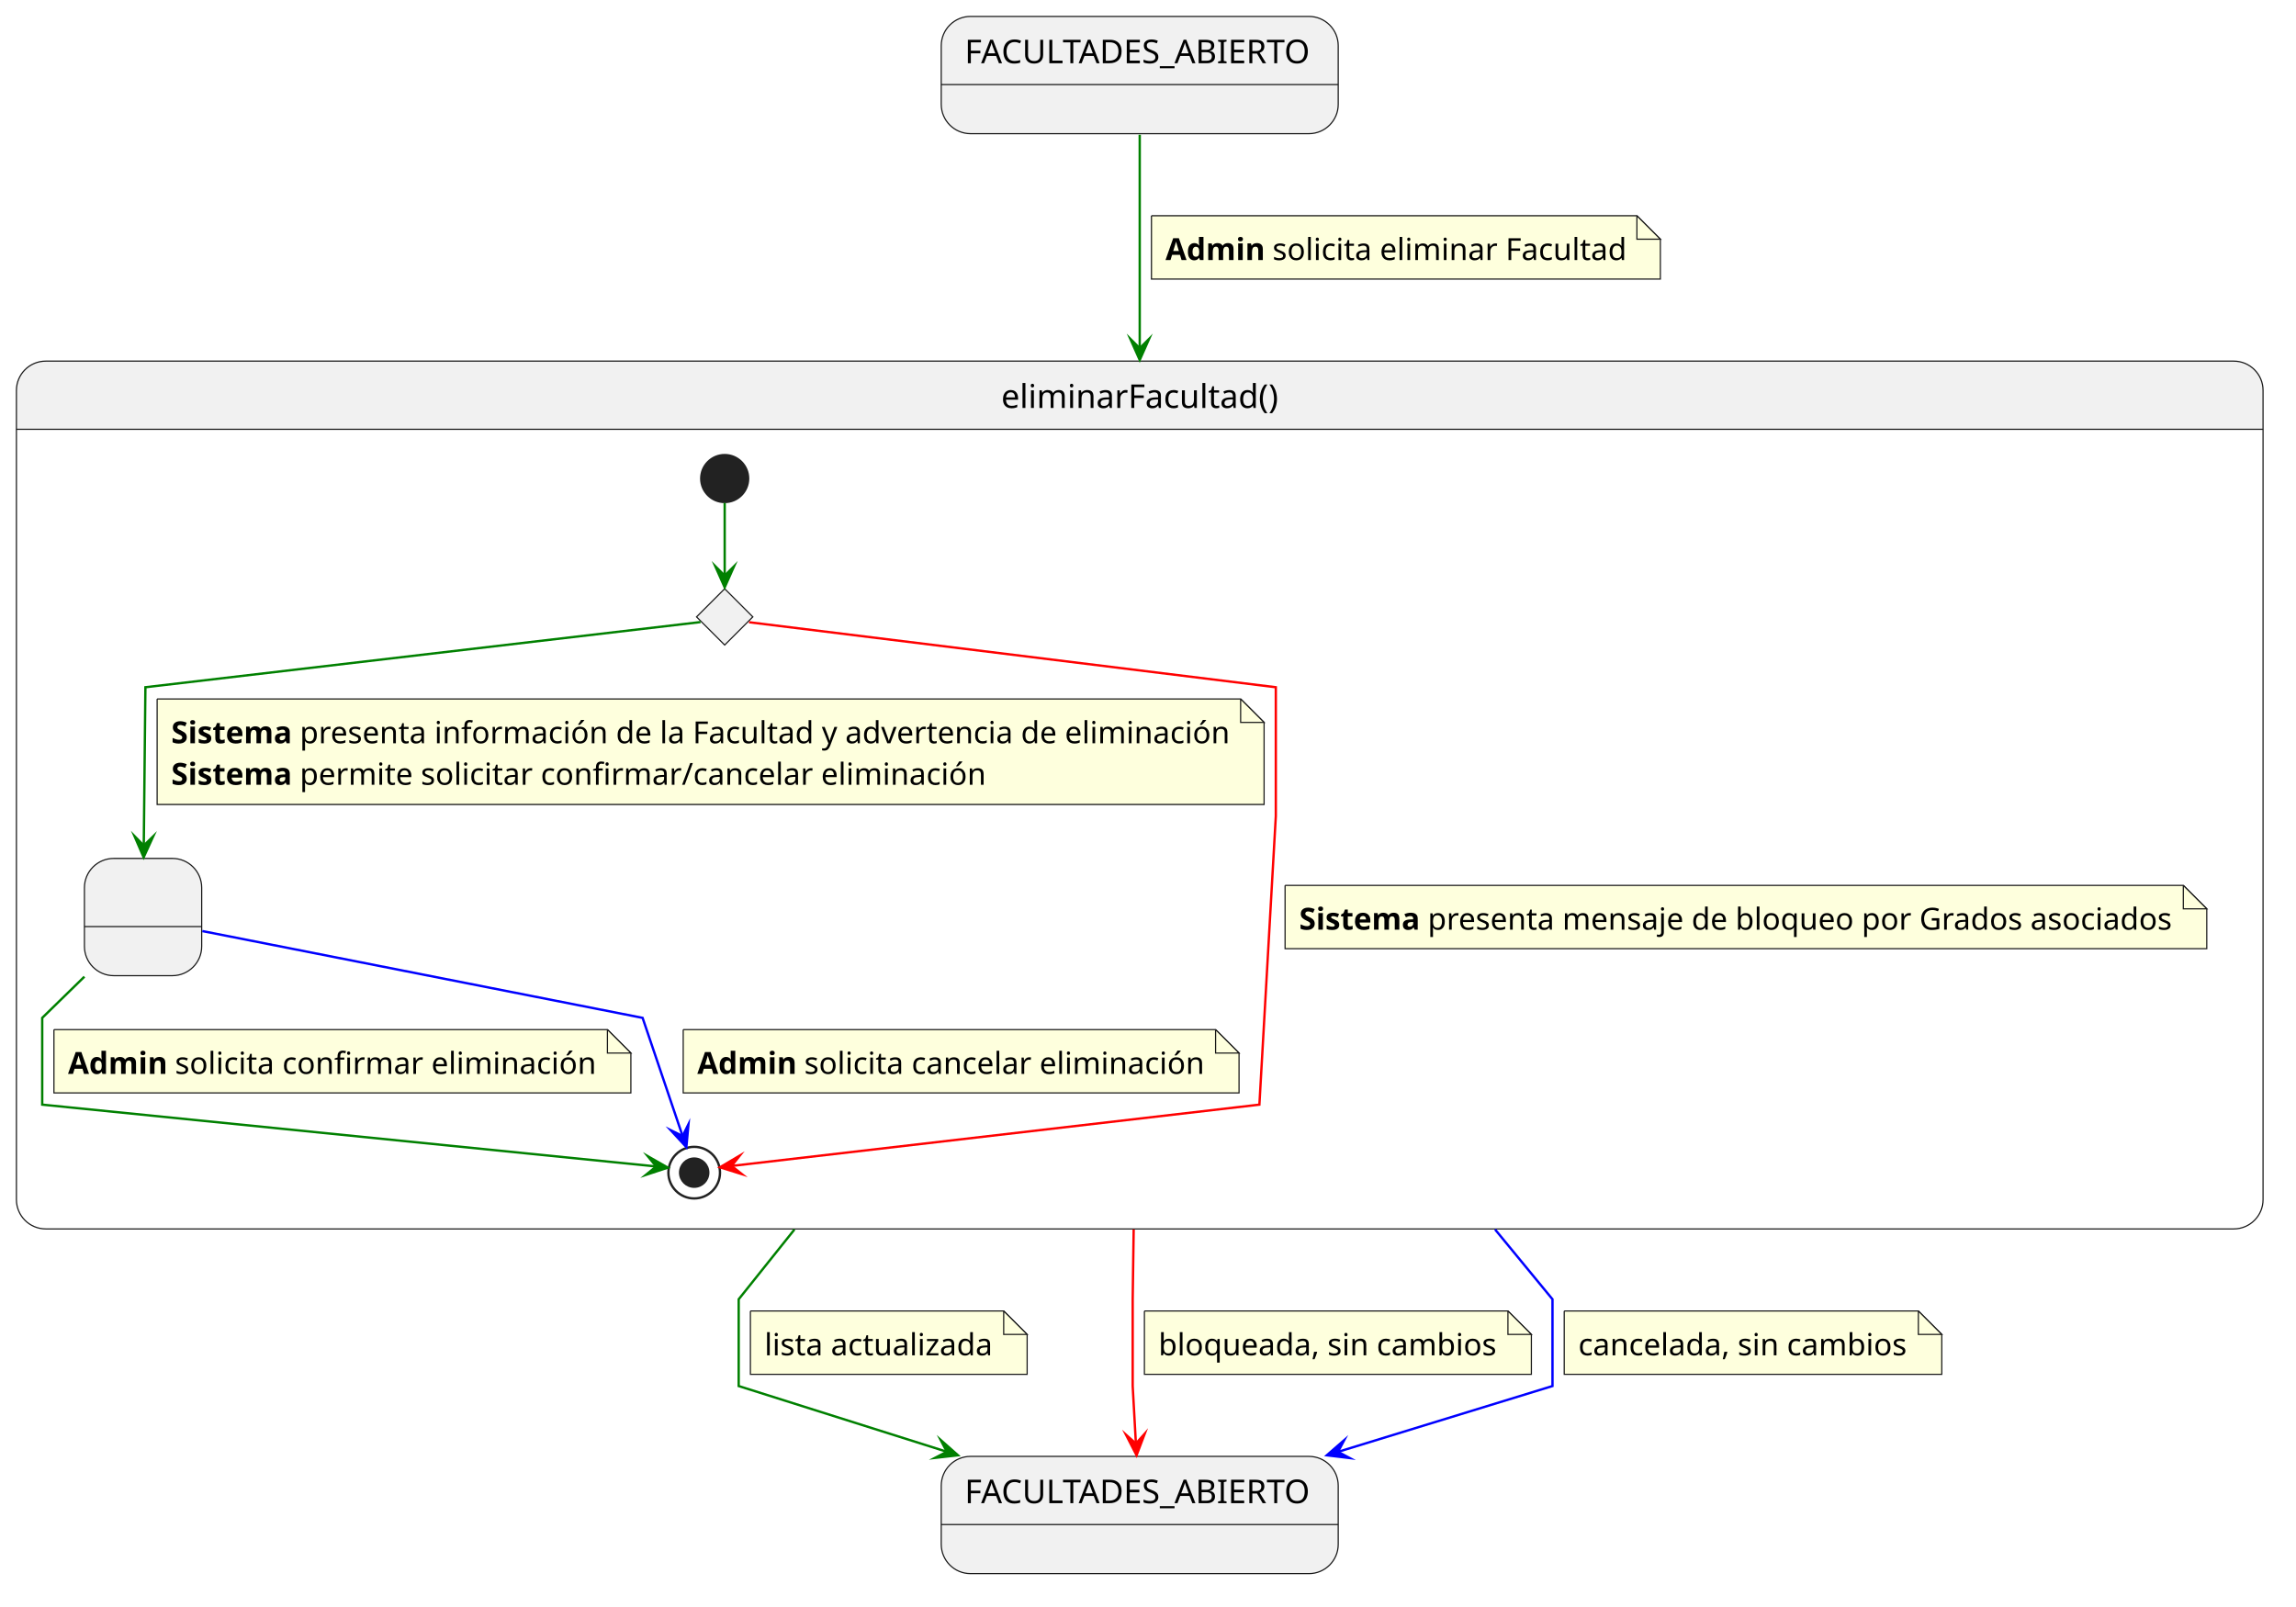
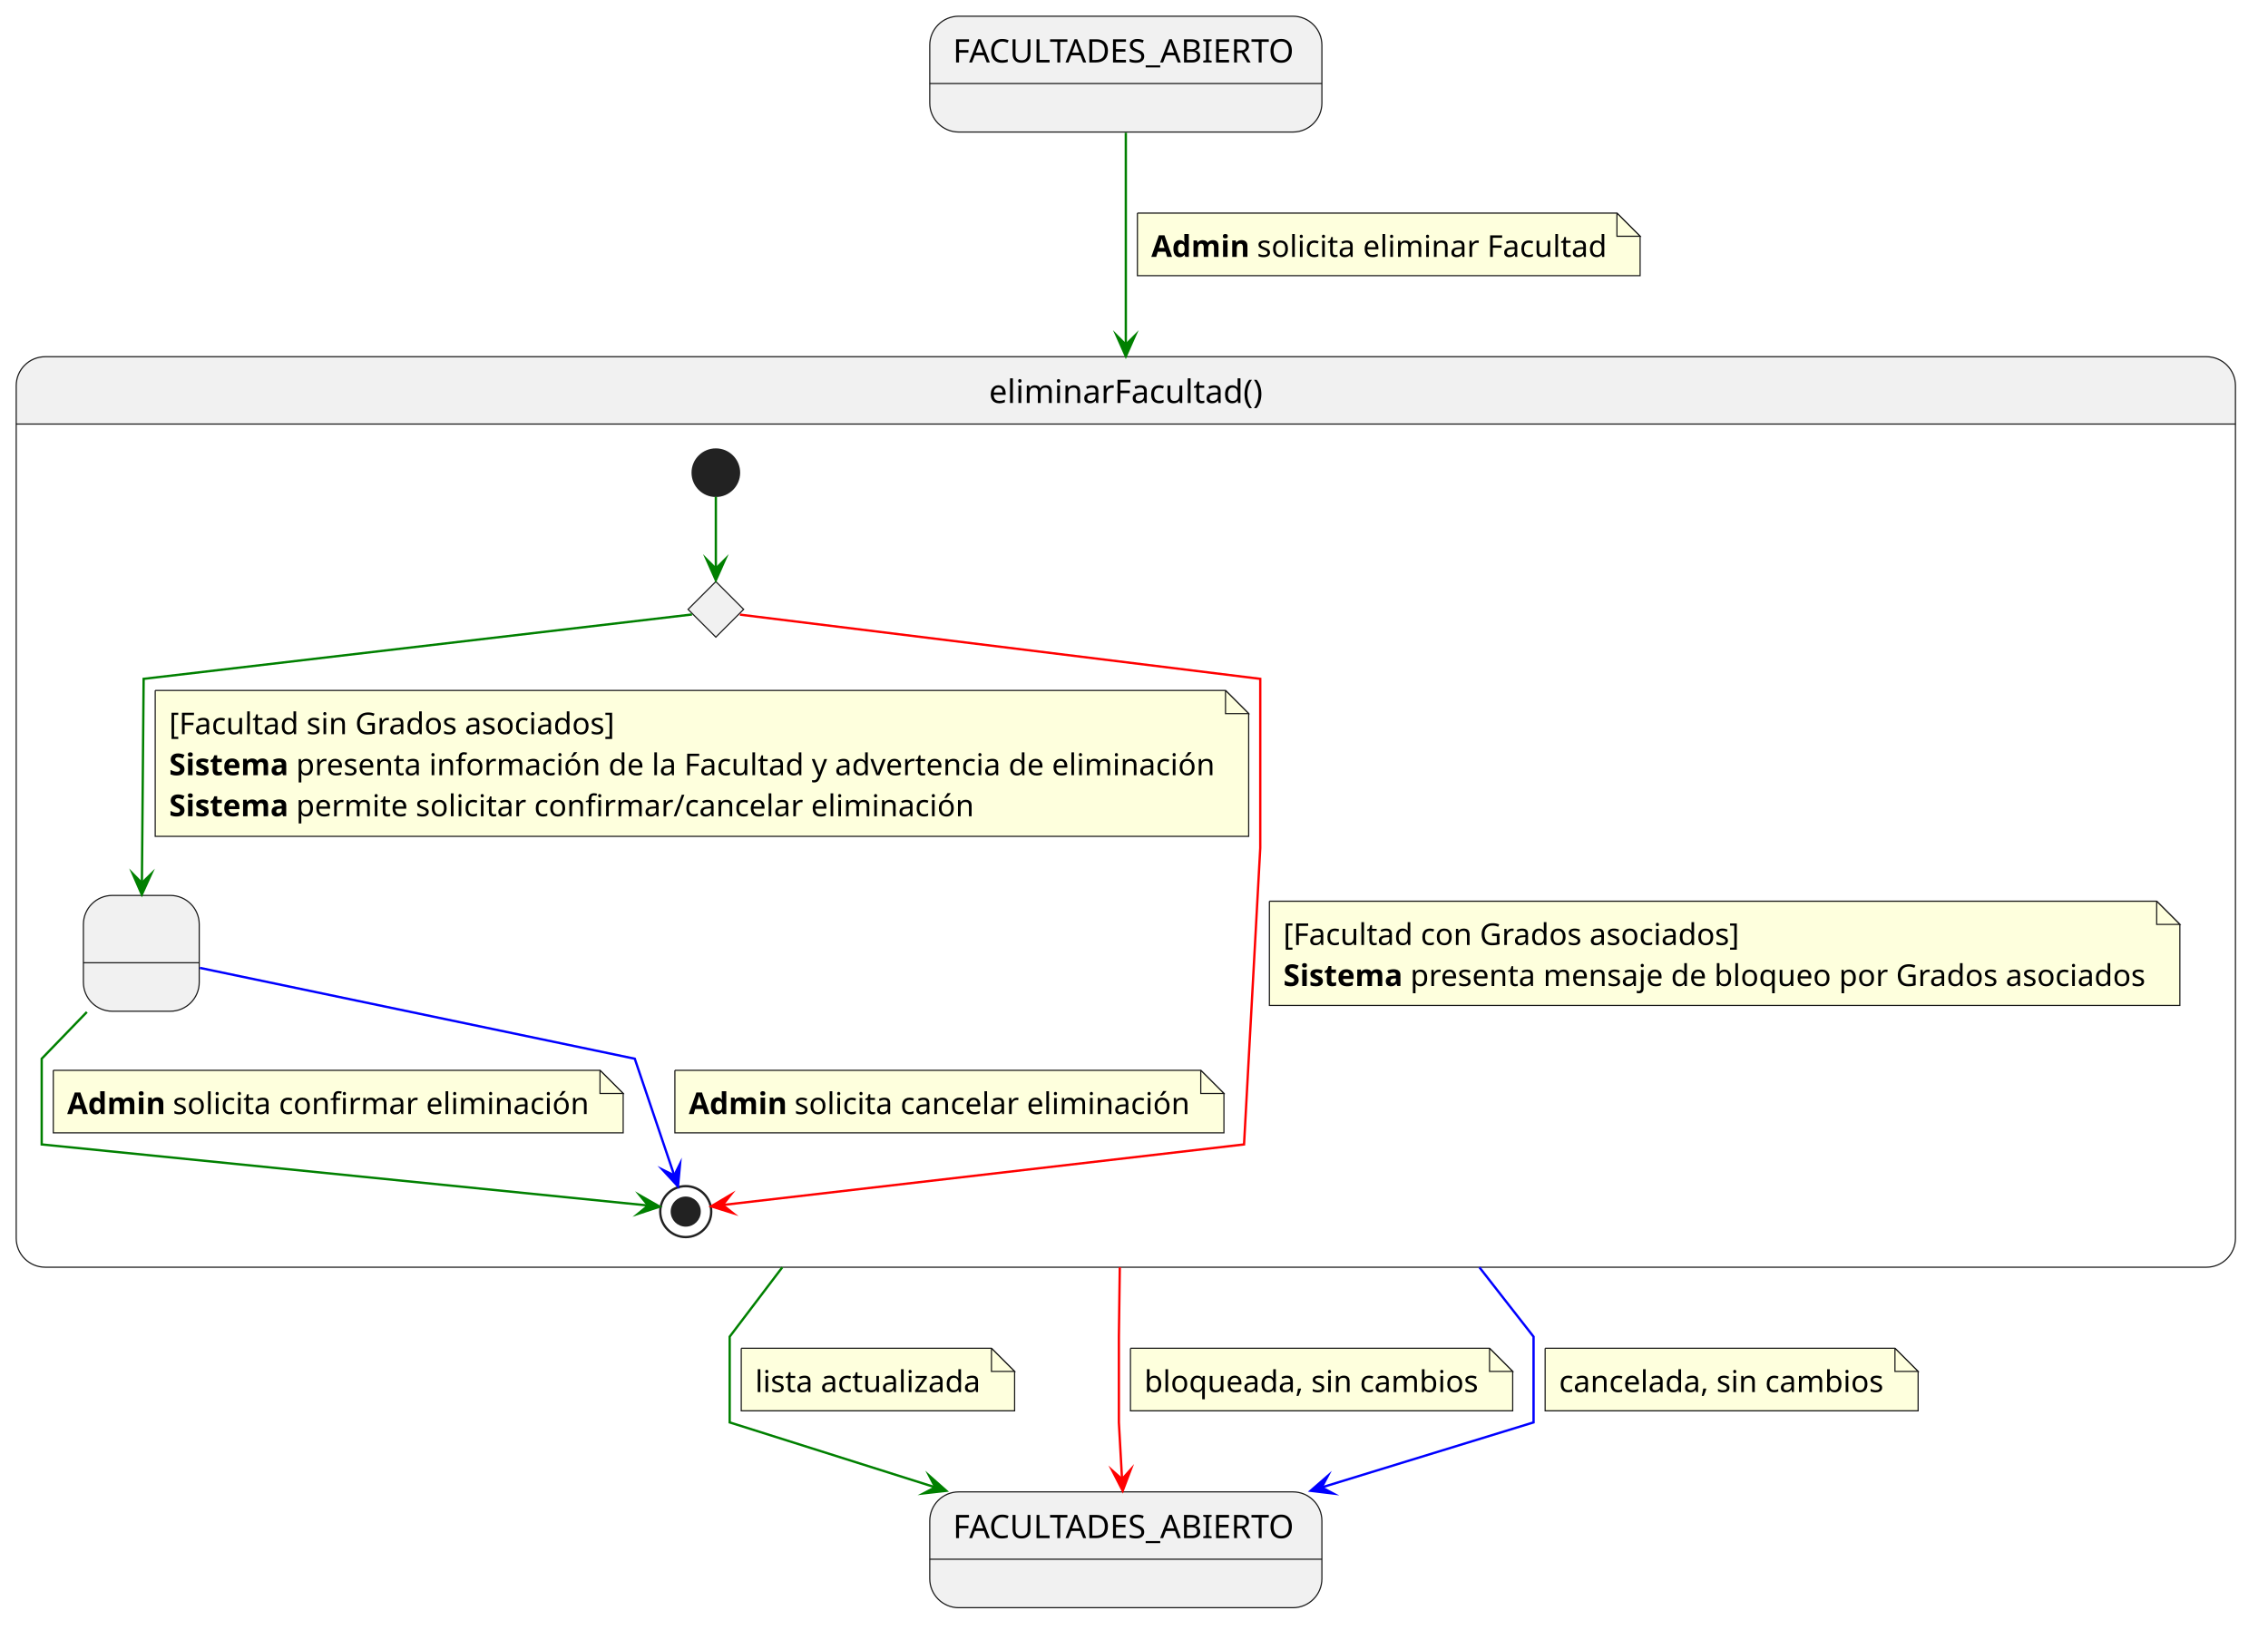
- <svg xmlns="http://www.w3.org/2000/svg" contentStyleType="text/css" data-diagram-type="STATE" height="685px" preserveAspectRatio="none" style="width:979px;height:685px;background:#FFFFFF;" version="1.1" viewBox="0 0 979 685" width="979px" zoomAndPan="magnify">
+ <svg xmlns="http://www.w3.org/2000/svg" contentStyleType="text/css" data-diagram-type="STATE" height="708px" preserveAspectRatio="none" style="width:979px;height:708px;background:#FFFFFF;" version="1.1" viewBox="0 0 979 708" width="979px" zoomAndPan="magnify">
  <defs />
  <g>
    <g class="entity" data-qualified-name="FACULTADES_ABIERTO" data-source-line="4" id="ent0001">
      <rect fill="#F1F1F1" height="50" rx="12.5" ry="12.5" style="stroke:#181818;stroke-width:0.5;" width="169.267" x="401.34" y="7" />
      <line style="stroke:#181818;stroke-width:0.5;" x1="401.34" x2="570.607" y1="36.068" y2="36.068" />
      <text fill="#000000" font-family="sans-serif" font-size="14" lengthAdjust="spacing" textLength="149.267" x="411.34" y="26.966">FACULTADES_ABIERTO</text>
    </g>
    <g class="entity" data-qualified-name="FACULTADES_ABIERTOS_SALIDA" data-source-line="5" id="ent0002">
-       <rect fill="#F1F1F1" height="50" rx="12.5" ry="12.5" style="stroke:#181818;stroke-width:0.5;" width="169.267" x="401.34" y="621.07" />
-       <line style="stroke:#181818;stroke-width:0.5;" x1="401.34" x2="570.607" y1="650.138" y2="650.138" />
-       <text fill="#000000" font-family="sans-serif" font-size="14" lengthAdjust="spacing" textLength="149.267" x="411.34" y="641.036">FACULTADES_ABIERTO</text>
+       <rect fill="#F1F1F1" height="50" rx="12.5" ry="12.5" style="stroke:#181818;stroke-width:0.5;" width="169.267" x="401.34" y="644.07" />
+       <line style="stroke:#181818;stroke-width:0.5;" x1="401.34" x2="570.607" y1="673.138" y2="673.138" />
+       <text fill="#000000" font-family="sans-serif" font-size="14" lengthAdjust="spacing" textLength="149.267" x="411.34" y="664.036">FACULTADES_ABIERTO</text>
    </g>
    <g class="entity" data-qualified-name="eliminarFacultad" data-source-line="12" id="ent0003">
      <path d="M19.5,154 L952.45,154 A12.5,12.5 0 0 1 964.95,166.5 L964.95,183.068 L7,183.068 L7,166.5 A12.5,12.5 0 0 1 19.5,154" fill="#F1F1F1" />
-       <rect fill="none" height="370.068" rx="12.5" ry="12.5" style="stroke:#181818;stroke-width:0.5;" width="957.95" x="7" y="154" />
+       <rect fill="none" height="393.068" rx="12.5" ry="12.5" style="stroke:#181818;stroke-width:0.5;" width="957.95" x="7" y="154" />
      <line style="stroke:#181818;stroke-width:0.5;" x1="7" x2="964.95" y1="183.068" y2="183.068" />
      <text fill="#000000" font-family="sans-serif" font-size="14" lengthAdjust="spacing" textLength="118.132" x="426.909" y="173.966">eliminarFacultad()</text>
      <g class="entity" data-qualified-name="eliminarFacultad.ConfirmandoEliminacion" data-source-line="14" id="ent0004">
-         <rect fill="#F1F1F1" height="50" rx="12.5" ry="12.5" style="stroke:#181818;stroke-width:0.5;" width="50" x="36" y="366.068" />
-         <line style="stroke:#181818;stroke-width:0.5;" x1="36" x2="86" y1="395.136" y2="395.136" />
-         <text fill="#000000" font-family="sans-serif" font-size="14" lengthAdjust="spacing" textLength="3.64" x="59.18" y="386.034"> </text>
+         <rect fill="#F1F1F1" height="50" rx="12.5" ry="12.5" style="stroke:#181818;stroke-width:0.5;" width="50" x="36" y="386.568" />
+         <line style="stroke:#181818;stroke-width:0.5;" x1="36" x2="86" y1="415.636" y2="415.636" />
+         <text fill="#000000" font-family="sans-serif" font-size="14" lengthAdjust="spacing" textLength="3.64" x="59.18" y="406.534"> </text>
      </g>
      <g class="entity" data-qualified-name="eliminarFacultad.c" id="ent0005">
        <polygon fill="#F1F1F1" points="309,251.068,321,263.068,309,275.068,297,263.068,309,251.068" style="stroke:#181818;stroke-width:0.5;stroke-linejoin:miter;stroke-miterlimit:10;" />
      </g>
      <g class="start_entity" data-qualified-name="eliminarFacultad..start.eliminarFacultad" data-source-line="17" id="ent0007">
        <ellipse cx="309" cy="204.068" fill="#222222" rx="10" ry="10" style="stroke:#222222;stroke-width:1;" />
      </g>
-       <g class="end_entity" data-qualified-name="eliminarFacultad..end.eliminarFacultad" data-source-line="25" id="ent0010">
-         <ellipse cx="296" cy="500.068" fill="none" rx="11" ry="11" style="stroke:#222222;stroke-width:1;" />
-         <ellipse cx="296" cy="500.068" fill="#222222" rx="6" ry="6" style="stroke:#222222;stroke-width:1;" />
+       <g class="end_entity" data-qualified-name="eliminarFacultad..end.eliminarFacultad" data-source-line="26" id="ent0010">
+         <ellipse cx="296" cy="523.068" fill="none" rx="11" ry="11" style="stroke:#222222;stroke-width:1;" />
+         <ellipse cx="296" cy="523.068" fill="#222222" rx="6" ry="6" style="stroke:#222222;stroke-width:1;" />
      </g>
      <g class="link" data-entity-1="ent0007" data-entity-2="ent0005" data-link-type="dependency" data-source-line="17" id="lnk8">
        <path d="M309,214.478 C309,224.348 309,234.858 309,245.478" fill="none" id="*start*eliminarFacultad-to-c" style="stroke:#008000;stroke-width:1;" />
        <polygon fill="#008000" points="309,250.478,313,241.478,309,245.478,305,241.478,309,250.478" style="stroke:#008000;stroke-width:1;stroke-linejoin:miter;stroke-miterlimit:10;" />
      </g>
      <g class="link" data-entity-1="ent0005" data-entity-2="ent0004" data-link-type="dependency" data-source-line="19" id="lnk9">
-         <path d="M298.7,265.278 C251.95,270.768 62,293.068 62,293.068 C62,293.068 61.602,331.858 61.302,360.588" fill="none" id="c-to-ConfirmandoEliminacion" style="stroke:#008000;stroke-width:1;" />
-         <polygon fill="#008000" points="61.25,365.588,65.344,356.63,61.302,360.588,57.344,356.547,61.25,365.588" style="stroke:#008000;stroke-width:1;stroke-linejoin:miter;stroke-miterlimit:10;" />
-         <path d="M67,298.068 L67,343.068 L539,343.068 L539,308.068 L529,298.068 L67,298.068" fill="#FEFFDD" style="stroke:#181818;stroke-width:0.5;" />
+         <path d="M298.7,265.278 C251.95,270.768 62,293.068 62,293.068 C62,293.068 61.542,346.808 61.252,381.218" fill="none" id="c-to-ConfirmandoEliminacion" style="stroke:#008000;stroke-width:1;" />
+         <polygon fill="#008000" points="61.21,386.218,65.286,377.252,61.252,381.218,57.286,377.185,61.21,386.218" style="stroke:#008000;stroke-width:1;stroke-linejoin:miter;stroke-miterlimit:10;" />
+         <path d="M67,298.068 L67,361.068 L539,361.068 L539,308.068 L529,298.068 L67,298.068" fill="#FEFFDD" style="stroke:#181818;stroke-width:0.5;" />
        <path d="M529,298.068 L529,308.068 L539,308.068 L529,298.068" fill="#FEFFDD" style="stroke:#181818;stroke-width:0.5;" />
-         <text fill="#000000" font-family="sans-serif" font-size="13" font-weight="700" lengthAdjust="spacing" textLength="51.441" x="73" y="316.965">Sistema</text>
-         <text fill="#000000" font-family="sans-serif" font-size="13" lengthAdjust="spacing" textLength="396.838" x="127.821" y="316.965">presenta información de la Facultad y advertencia de eliminación</text>
+         <text fill="#000000" font-family="sans-serif" font-size="13" lengthAdjust="spacing" textLength="192.53" x="73" y="316.965">[Facultad sin Grados asociados]</text>
        <text fill="#000000" font-family="sans-serif" font-size="13" font-weight="700" lengthAdjust="spacing" textLength="51.441" x="73" y="334.671">Sistema</text>
-         <text fill="#000000" font-family="sans-serif" font-size="13" lengthAdjust="spacing" textLength="292.63" x="127.821" y="334.671">permite solicitar confirmar/cancelar eliminación</text>
+         <text fill="#000000" font-family="sans-serif" font-size="13" lengthAdjust="spacing" textLength="396.838" x="127.821" y="334.671">presenta información de la Facultad y advertencia de eliminación</text>
+         <text fill="#000000" font-family="sans-serif" font-size="13" font-weight="700" lengthAdjust="spacing" textLength="51.441" x="73" y="352.377">Sistema</text>
+         <text fill="#000000" font-family="sans-serif" font-size="13" lengthAdjust="spacing" textLength="292.63" x="127.821" y="352.377">permite solicitar confirmar/cancelar eliminación</text>
      </g>
-       <g class="link" data-entity-1="ent0005" data-entity-2="ent0010" data-link-type="dependency" data-source-line="25" id="lnk11">
-         <path d="M319.4,265.348 C364.88,270.968 544,293.068 544,293.068 C544,293.068 544,348.068 544,348.068 C544,348.068 537,471.068 537,471.068 C537,471.068 359.097,491.742 311.947,497.212" fill="none" id="c-to-*end*eliminarFacultad" style="stroke:#FF0000;stroke-width:1;" />
-         <polygon fill="#FF0000" points="306.98,497.788,316.381,500.724,311.947,497.212,315.459,492.777,306.98,497.788" style="stroke:#FF0000;stroke-width:1;stroke-linejoin:miter;stroke-miterlimit:10;" />
-         <path d="M547.95,377.568 L547.95,404.568 L940.95,404.568 L940.95,387.568 L930.95,377.568 L547.95,377.568" fill="#FEFFDD" style="stroke:#181818;stroke-width:0.5;" />
-         <path d="M930.95,377.568 L930.95,387.568 L940.95,387.568 L930.95,377.568" fill="#FEFFDD" style="stroke:#181818;stroke-width:0.5;" />
-         <text fill="#000000" font-family="sans-serif" font-size="13" font-weight="700" lengthAdjust="spacing" textLength="51.441" x="553.95" y="396.465">Sistema</text>
-         <text fill="#000000" font-family="sans-serif" font-size="13" lengthAdjust="spacing" textLength="317.85" x="608.771" y="396.465">presenta mensaje de bloqueo por Grados asociados</text>
+       <g class="link" data-entity-1="ent0005" data-entity-2="ent0010" data-link-type="dependency" data-source-line="26" id="lnk11">
+         <path d="M319.4,265.348 C364.88,270.968 544,293.068 544,293.068 C544,293.068 544,366.068 544,366.068 C544,366.068 537,494.068 537,494.068 C537,494.068 359.097,514.742 311.947,520.212" fill="none" id="c-to-*end*eliminarFacultad" style="stroke:#FF0000;stroke-width:1;" />
+         <polygon fill="#FF0000" points="306.98,520.788,316.381,523.724,311.947,520.212,315.459,515.777,306.98,520.788" style="stroke:#FF0000;stroke-width:1;stroke-linejoin:miter;stroke-miterlimit:10;" />
+         <path d="M547.95,389.068 L547.95,434.068 L940.95,434.068 L940.95,399.068 L930.95,389.068 L547.95,389.068" fill="#FEFFDD" style="stroke:#181818;stroke-width:0.5;" />
+         <path d="M930.95,389.068 L930.95,399.068 L940.95,399.068 L930.95,389.068" fill="#FEFFDD" style="stroke:#181818;stroke-width:0.5;" />
+         <text fill="#000000" font-family="sans-serif" font-size="13" lengthAdjust="spacing" textLength="197.054" x="553.95" y="407.965">[Facultad con Grados asociados]</text>
+         <text fill="#000000" font-family="sans-serif" font-size="13" font-weight="700" lengthAdjust="spacing" textLength="51.441" x="553.95" y="425.671">Sistema</text>
+         <text fill="#000000" font-family="sans-serif" font-size="13" lengthAdjust="spacing" textLength="317.85" x="608.771" y="425.671">presenta mensaje de bloqueo por Grados asociados</text>
      </g>
-       <g class="link" data-entity-1="ent0004" data-entity-2="ent0010" data-link-type="dependency" data-source-line="30" id="lnk12">
-         <path d="M35.99,416.498 C26.53,425.738 18,434.068 18,434.068 C18,434.068 18,471.068 18,471.068 C18,471.068 227.775,492.197 279.785,497.437" fill="none" id="ConfirmandoEliminacion-to-*end*eliminarFacultad" style="stroke:#008000;stroke-width:1;" />
-         <polygon fill="#008000" points="284.76,497.938,276.206,493.056,279.785,497.437,275.404,501.016,284.76,497.938" style="stroke:#008000;stroke-width:1;stroke-linejoin:miter;stroke-miterlimit:10;" />
-         <path d="M23,439.068 L23,466.068 L269,466.068 L269,449.068 L259,439.068 L23,439.068" fill="#FEFFDD" style="stroke:#181818;stroke-width:0.5;" />
-         <path d="M259,439.068 L259,449.068 L269,449.068 L259,439.068" fill="#FEFFDD" style="stroke:#181818;stroke-width:0.5;" />
-         <text fill="#000000" font-family="sans-serif" font-size="13" font-weight="700" lengthAdjust="spacing" textLength="42.224" x="29" y="457.965">Admin</text>
-         <text fill="#000000" font-family="sans-serif" font-size="13" lengthAdjust="spacing" textLength="179.66" x="74.604" y="457.965">solicita confirmar eliminación</text>
+       <g class="link" data-entity-1="ent0004" data-entity-2="ent0010" data-link-type="dependency" data-source-line="32" id="lnk12">
+         <path d="M37.49,436.898 C27.45,447.288 18,457.068 18,457.068 C18,457.068 18,494.068 18,494.068 C18,494.068 227.775,515.197 279.785,520.437" fill="none" id="ConfirmandoEliminacion-to-*end*eliminarFacultad" style="stroke:#008000;stroke-width:1;" />
+         <polygon fill="#008000" points="284.76,520.938,276.206,516.056,279.785,520.437,275.404,524.016,284.76,520.938" style="stroke:#008000;stroke-width:1;stroke-linejoin:miter;stroke-miterlimit:10;" />
+         <path d="M23,462.068 L23,489.068 L269,489.068 L269,472.068 L259,462.068 L23,462.068" fill="#FEFFDD" style="stroke:#181818;stroke-width:0.5;" />
+         <path d="M259,462.068 L259,472.068 L269,472.068 L259,462.068" fill="#FEFFDD" style="stroke:#181818;stroke-width:0.5;" />
+         <text fill="#000000" font-family="sans-serif" font-size="13" font-weight="700" lengthAdjust="spacing" textLength="42.224" x="29" y="480.965">Admin</text>
+         <text fill="#000000" font-family="sans-serif" font-size="13" lengthAdjust="spacing" textLength="179.66" x="74.604" y="480.965">solicita confirmar eliminación</text>
      </g>
-       <g class="link" data-entity-1="ent0004" data-entity-2="ent0010" data-link-type="dependency" data-source-line="35" id="lnk13">
-         <path d="M86.27,397.048 C142.69,408.178 274,434.068 274,434.068 C274,434.068 284.896,466.272 291.056,484.462" fill="none" id="ConfirmandoEliminacion-to-*end*eliminarFacultad-1" style="stroke:#0000FF;stroke-width:1;" />
-         <polygon fill="#0000FF" points="292.66,489.198,293.562,479.39,291.056,484.462,285.985,481.957,292.66,489.198" style="stroke:#0000FF;stroke-width:1;stroke-linejoin:miter;stroke-miterlimit:10;" />
-         <path d="M291.32,439.068 L291.32,466.068 L528.32,466.068 L528.32,449.068 L518.32,439.068 L291.32,439.068" fill="#FEFFDD" style="stroke:#181818;stroke-width:0.5;" />
-         <path d="M518.32,439.068 L518.32,449.068 L528.32,449.068 L518.32,439.068" fill="#FEFFDD" style="stroke:#181818;stroke-width:0.5;" />
-         <text fill="#000000" font-family="sans-serif" font-size="13" font-weight="700" lengthAdjust="spacing" textLength="42.224" x="297.32" y="457.965">Admin</text>
-         <text fill="#000000" font-family="sans-serif" font-size="13" lengthAdjust="spacing" textLength="170.664" x="342.924" y="457.965">solicita cancelar eliminación</text>
+       <g class="link" data-entity-1="ent0004" data-entity-2="ent0010" data-link-type="dependency" data-source-line="37" id="lnk13">
+         <path d="M86.27,417.848 C142.69,429.638 274,457.068 274,457.068 C274,457.068 284.896,489.272 291.056,507.462" fill="none" id="ConfirmandoEliminacion-to-*end*eliminarFacultad-1" style="stroke:#0000FF;stroke-width:1;" />
+         <polygon fill="#0000FF" points="292.66,512.198,293.562,502.39,291.056,507.462,285.985,504.957,292.66,512.198" style="stroke:#0000FF;stroke-width:1;stroke-linejoin:miter;stroke-miterlimit:10;" />
+         <path d="M291.32,462.068 L291.32,489.068 L528.32,489.068 L528.32,472.068 L518.32,462.068 L291.32,462.068" fill="#FEFFDD" style="stroke:#181818;stroke-width:0.5;" />
+         <path d="M518.32,462.068 L518.32,472.068 L528.32,472.068 L518.32,462.068" fill="#FEFFDD" style="stroke:#181818;stroke-width:0.5;" />
+         <text fill="#000000" font-family="sans-serif" font-size="13" font-weight="700" lengthAdjust="spacing" textLength="42.224" x="297.32" y="480.965">Admin</text>
+         <text fill="#000000" font-family="sans-serif" font-size="13" lengthAdjust="spacing" textLength="170.664" x="342.924" y="480.965">solicita cancelar eliminación</text>
      </g>
    </g>
    <g class="link" data-entity-1="ent0001" data-entity-2="ent0003" data-link-type="dependency" data-source-line="7" id="lnk6">
-       <path d="M485.97,57.45 C485.97,79.86 485.97,110.28 485.97,148.51" fill="none" id="FACULTADES_ABIERTO-to-eliminarFacultad" style="stroke:#008000;stroke-width:1;" />
-       <polygon fill="#008000" points="485.97,153.51,489.97,144.51,485.97,148.51,481.97,144.51,485.97,153.51" style="stroke:#008000;stroke-width:1;stroke-linejoin:miter;stroke-miterlimit:10;" />
+       <path d="M485.97,57.31 C485.97,79.68 485.97,110.16 485.97,148.8" fill="none" id="FACULTADES_ABIERTO-to-eliminarFacultad" style="stroke:#008000;stroke-width:1;" />
+       <polygon fill="#008000" points="485.97,153.8,489.97,144.8,485.97,148.8,481.97,144.8,485.97,153.8" style="stroke:#008000;stroke-width:1;stroke-linejoin:miter;stroke-miterlimit:10;" />
      <path d="M490.97,92 L490.97,119 L707.97,119 L707.97,102 L697.97,92 L490.97,92" fill="#FEFFDD" style="stroke:#181818;stroke-width:0.5;" />
      <path d="M697.97,92 L697.97,102 L707.97,102 L697.97,92" fill="#FEFFDD" style="stroke:#181818;stroke-width:0.5;" />
      <text fill="#000000" font-family="sans-serif" font-size="13" font-weight="700" lengthAdjust="spacing" textLength="42.224" x="496.97" y="110.897">Admin</text>
      <text fill="#000000" font-family="sans-serif" font-size="13" lengthAdjust="spacing" textLength="151.034" x="542.574" y="110.897">solicita eliminar Facultad</text>
    </g>
-     <g class="link" data-entity-1="ent0003" data-entity-2="ent0002" data-link-type="dependency" data-source-line="41" id="lnk14">
-       <path d="M338.75,524.31 C324.37,542.31 314.97,554.07 314.97,554.07 C314.97,554.07 314.97,591.07 314.97,591.07 C314.97,591.07 358.472,604.804 403.712,619.094" fill="none" id="eliminarFacultad-to-FACULTADES_ABIERTOS_SALIDA" style="stroke:#008000;stroke-width:1;" />
-       <polygon fill="#008000" points="408.48,620.6,401.103,614.075,403.712,619.094,398.693,621.703,408.48,620.6" style="stroke:#008000;stroke-width:1;stroke-linejoin:miter;stroke-miterlimit:10;" />
-       <path d="M319.97,559.07 L319.97,586.07 L437.97,586.07 L437.97,569.07 L427.97,559.07 L319.97,559.07" fill="#FEFFDD" style="stroke:#181818;stroke-width:0.5;" />
-       <path d="M427.97,559.07 L427.97,569.07 L437.97,569.07 L427.97,559.07" fill="#FEFFDD" style="stroke:#181818;stroke-width:0.5;" />
-       <text fill="#000000" font-family="sans-serif" font-size="13" lengthAdjust="spacing" textLength="97.253" x="325.97" y="577.967">lista actualizada</text>
+     <g class="link" data-entity-1="ent0003" data-entity-2="ent0002" data-link-type="dependency" data-source-line="43" id="lnk14">
+       <path d="M337.68,547.12 C323.9,565.29 314.97,577.07 314.97,577.07 C314.97,577.07 314.97,614.07 314.97,614.07 C314.97,614.07 358.472,627.804 403.712,642.094" fill="none" id="eliminarFacultad-to-FACULTADES_ABIERTOS_SALIDA" style="stroke:#008000;stroke-width:1;" />
+       <polygon fill="#008000" points="408.48,643.6,401.103,637.075,403.712,642.094,398.693,644.703,408.48,643.6" style="stroke:#008000;stroke-width:1;stroke-linejoin:miter;stroke-miterlimit:10;" />
+       <path d="M319.97,582.07 L319.97,609.07 L437.97,609.07 L437.97,592.07 L427.97,582.07 L319.97,582.07" fill="#FEFFDD" style="stroke:#181818;stroke-width:0.5;" />
+       <path d="M427.97,582.07 L427.97,592.07 L437.97,592.07 L427.97,582.07" fill="#FEFFDD" style="stroke:#181818;stroke-width:0.5;" />
+       <text fill="#000000" font-family="sans-serif" font-size="13" lengthAdjust="spacing" textLength="97.253" x="325.97" y="600.967">lista actualizada</text>
    </g>
-     <g class="link" data-entity-1="ent0003" data-entity-2="ent0002" data-link-type="dependency" data-source-line="46" id="lnk15">
-       <path d="M483.39,524.31 C483.14,542.31 482.97,554.07 482.97,554.07 C482.97,554.07 482.97,591.07 482.97,591.07 C482.97,591.07 483.541,601.318 484.341,615.608" fill="none" id="eliminarFacultad-to-FACULTADES_ABIERTOS_SALIDA-1" style="stroke:#FF0000;stroke-width:1;" />
-       <polygon fill="#FF0000" points="484.62,620.6,488.111,611.39,484.341,615.608,480.123,611.838,484.62,620.6" style="stroke:#FF0000;stroke-width:1;stroke-linejoin:miter;stroke-miterlimit:10;" />
-       <path d="M487.97,559.07 L487.97,586.07 L652.97,586.07 L652.97,569.07 L642.97,559.07 L487.97,559.07" fill="#FEFFDD" style="stroke:#181818;stroke-width:0.5;" />
-       <path d="M642.97,559.07 L642.97,569.07 L652.97,569.07 L642.97,559.07" fill="#FEFFDD" style="stroke:#181818;stroke-width:0.5;" />
-       <text fill="#000000" font-family="sans-serif" font-size="13" lengthAdjust="spacing" textLength="144.144" x="493.97" y="577.967">bloqueada, sin cambios</text>
+     <g class="link" data-entity-1="ent0003" data-entity-2="ent0002" data-link-type="dependency" data-source-line="48" id="lnk15">
+       <path d="M483.37,547.12 C483.13,565.29 482.97,577.07 482.97,577.07 C482.97,577.07 482.97,614.07 482.97,614.07 C482.97,614.07 483.541,624.318 484.341,638.608" fill="none" id="eliminarFacultad-to-FACULTADES_ABIERTOS_SALIDA-1" style="stroke:#FF0000;stroke-width:1;" />
+       <polygon fill="#FF0000" points="484.62,643.6,488.111,634.39,484.341,638.608,480.123,634.838,484.62,643.6" style="stroke:#FF0000;stroke-width:1;stroke-linejoin:miter;stroke-miterlimit:10;" />
+       <path d="M487.97,582.07 L487.97,609.07 L652.97,609.07 L652.97,592.07 L642.97,582.07 L487.97,582.07" fill="#FEFFDD" style="stroke:#181818;stroke-width:0.5;" />
+       <path d="M642.97,582.07 L642.97,592.07 L652.97,592.07 L642.97,582.07" fill="#FEFFDD" style="stroke:#181818;stroke-width:0.5;" />
+       <text fill="#000000" font-family="sans-serif" font-size="13" lengthAdjust="spacing" textLength="144.144" x="493.97" y="600.967">bloqueada, sin cambios</text>
    </g>
-     <g class="link" data-entity-1="ent0003" data-entity-2="ent0002" data-link-type="dependency" data-source-line="51" id="lnk16">
-       <path d="M637.5,524.31 C652.31,542.31 661.97,554.07 661.97,554.07 C661.97,554.07 661.97,591.07 661.97,591.07 C661.97,591.07 617.08,604.843 570.52,619.133" fill="none" id="eliminarFacultad-to-FACULTADES_ABIERTOS_SALIDA-2" style="stroke:#0000FF;stroke-width:1;" />
-       <polygon fill="#0000FF" points="565.74,620.6,575.518,621.783,570.52,619.133,573.17,614.135,565.74,620.6" style="stroke:#0000FF;stroke-width:1;stroke-linejoin:miter;stroke-miterlimit:10;" />
-       <path d="M666.97,559.07 L666.97,586.07 L827.97,586.07 L827.97,569.07 L817.97,559.07 L666.97,559.07" fill="#FEFFDD" style="stroke:#181818;stroke-width:0.5;" />
-       <path d="M817.97,559.07 L817.97,569.07 L827.97,569.07 L817.97,559.07" fill="#FEFFDD" style="stroke:#181818;stroke-width:0.5;" />
-       <text fill="#000000" font-family="sans-serif" font-size="13" lengthAdjust="spacing" textLength="140.062" x="672.97" y="577.967">cancelada, sin cambios</text>
+     <g class="link" data-entity-1="ent0003" data-entity-2="ent0002" data-link-type="dependency" data-source-line="53" id="lnk16">
+       <path d="M638.6,547.12 C652.78,565.29 661.97,577.07 661.97,577.07 C661.97,577.07 661.97,614.07 661.97,614.07 C661.97,614.07 617.08,627.843 570.52,642.133" fill="none" id="eliminarFacultad-to-FACULTADES_ABIERTOS_SALIDA-2" style="stroke:#0000FF;stroke-width:1;" />
+       <polygon fill="#0000FF" points="565.74,643.6,575.518,644.783,570.52,642.133,573.17,637.135,565.74,643.6" style="stroke:#0000FF;stroke-width:1;stroke-linejoin:miter;stroke-miterlimit:10;" />
+       <path d="M666.97,582.07 L666.97,609.07 L827.97,609.07 L827.97,592.07 L817.97,582.07 L666.97,582.07" fill="#FEFFDD" style="stroke:#181818;stroke-width:0.5;" />
+       <path d="M817.97,582.07 L817.97,592.07 L827.97,592.07 L817.97,582.07" fill="#FEFFDD" style="stroke:#181818;stroke-width:0.5;" />
+       <text fill="#000000" font-family="sans-serif" font-size="13" lengthAdjust="spacing" textLength="140.062" x="672.97" y="600.967">cancelada, sin cambios</text>
    </g>
  </g>
</svg>
